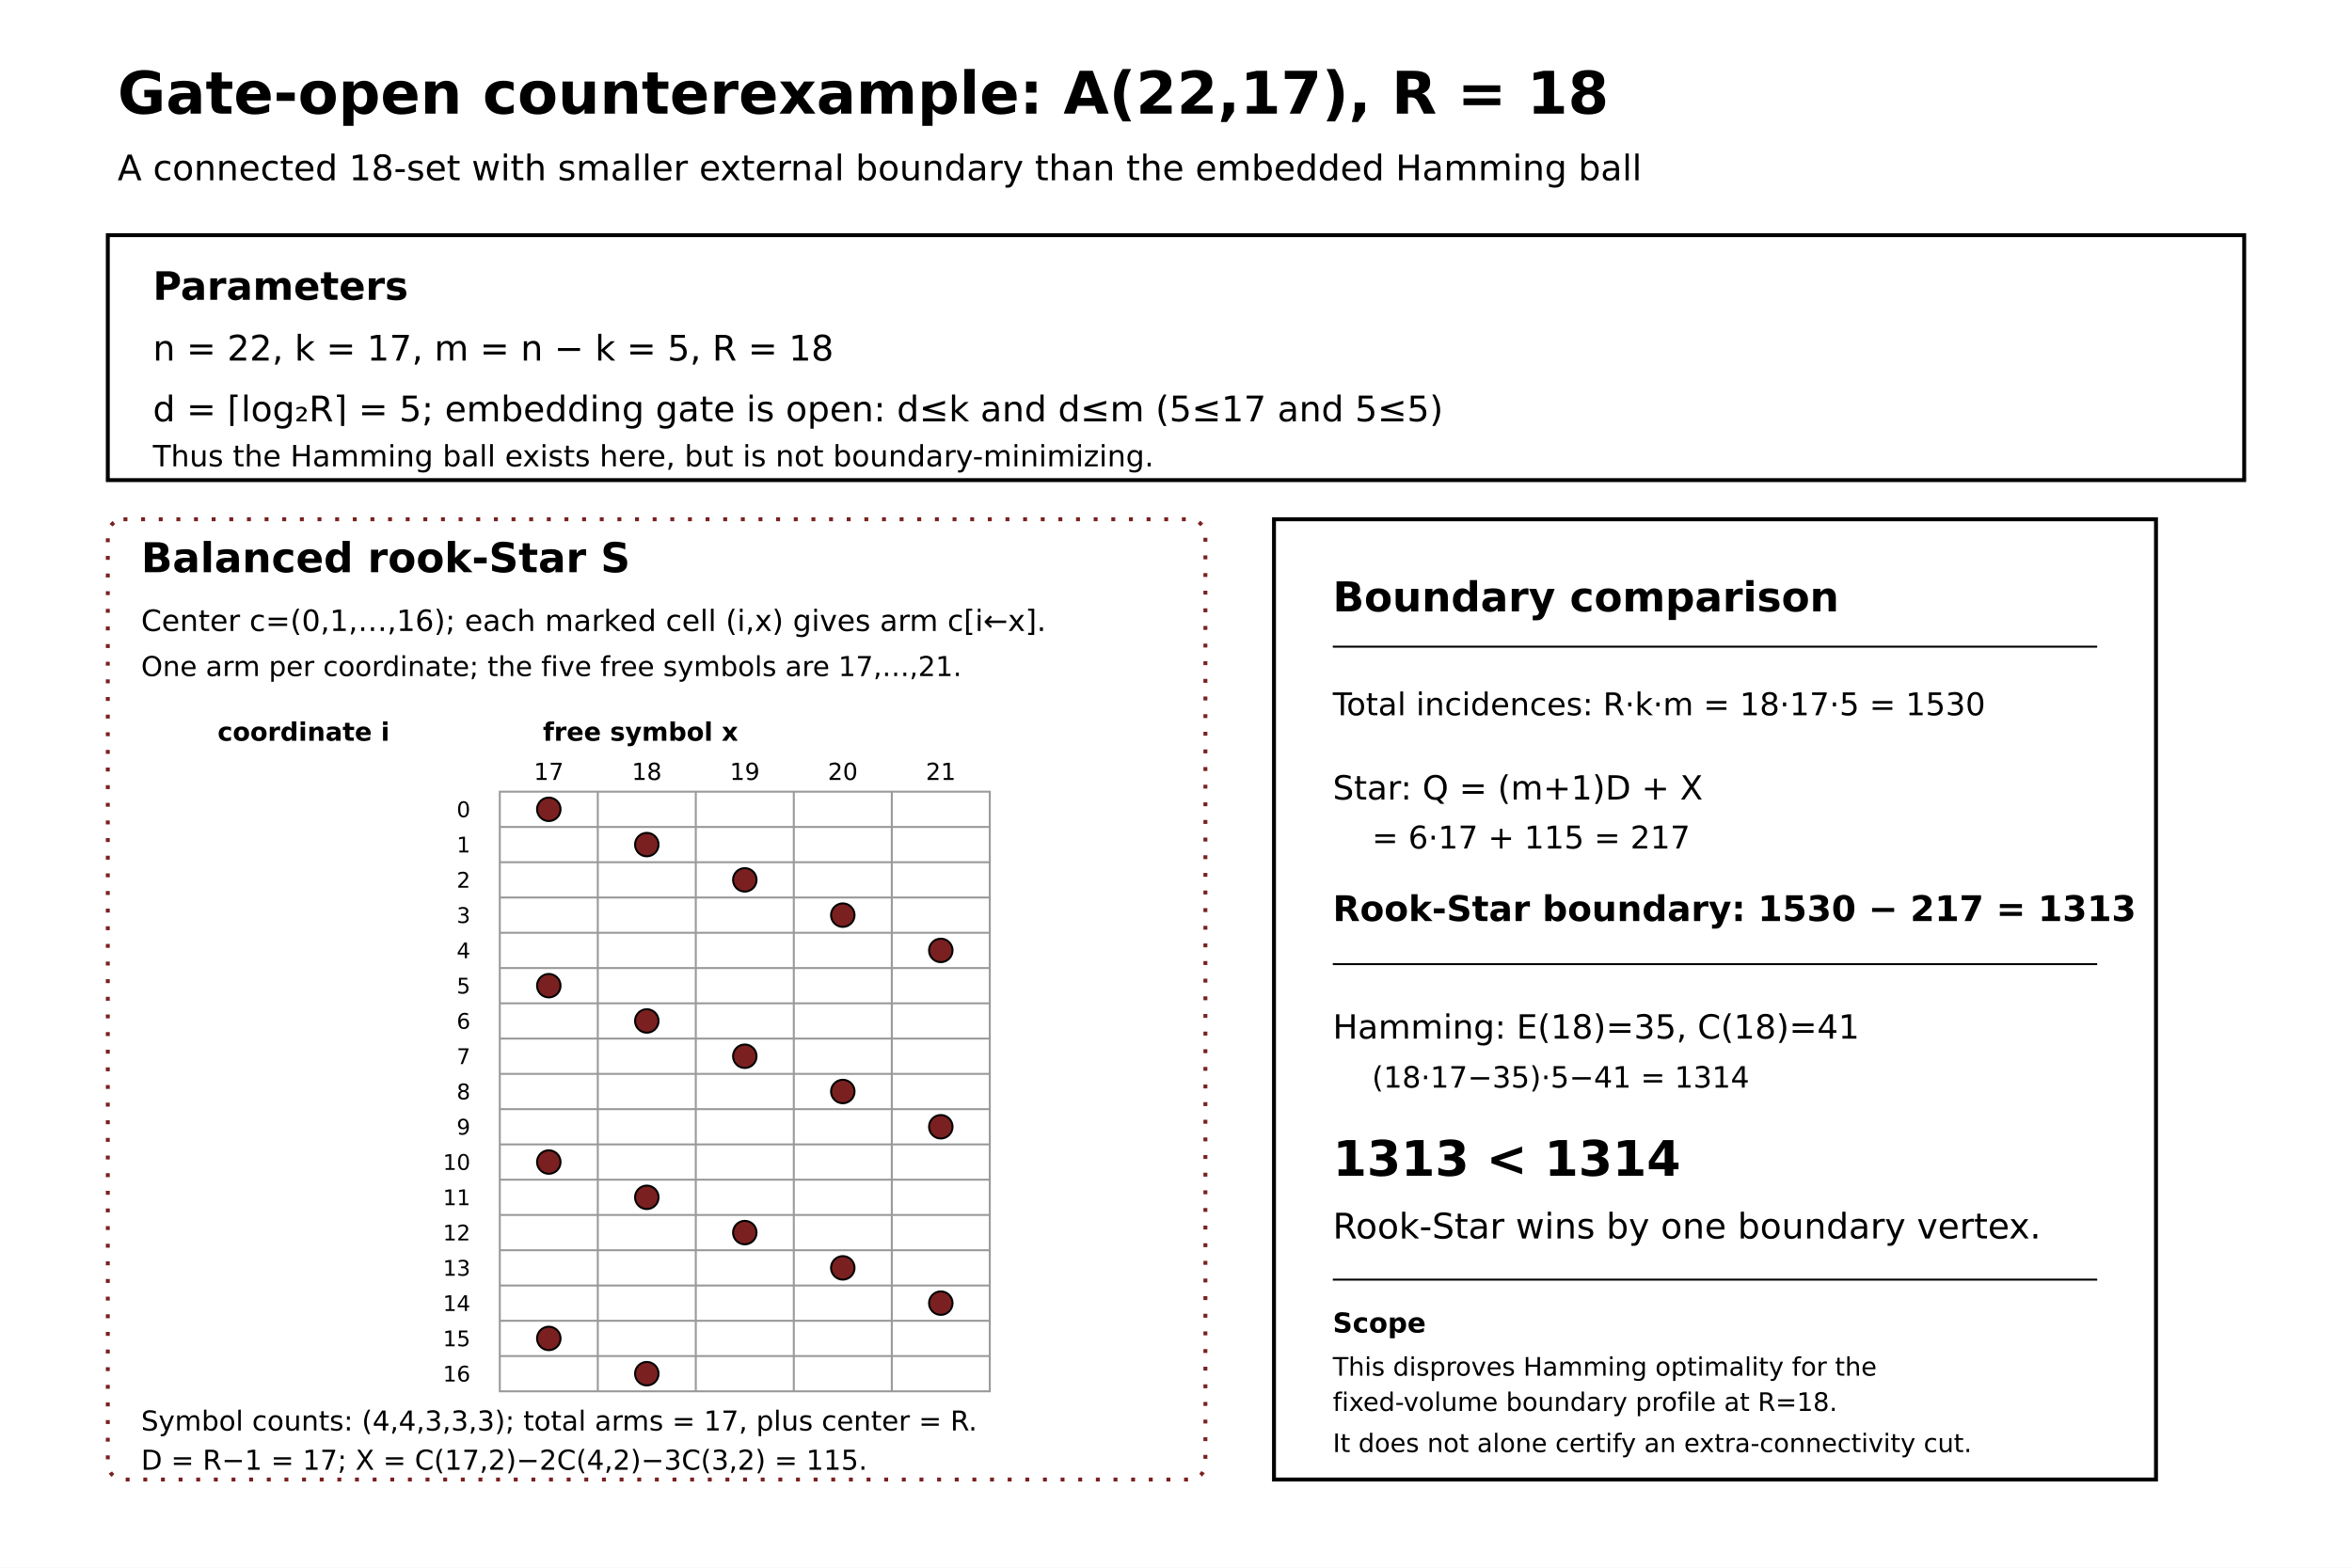
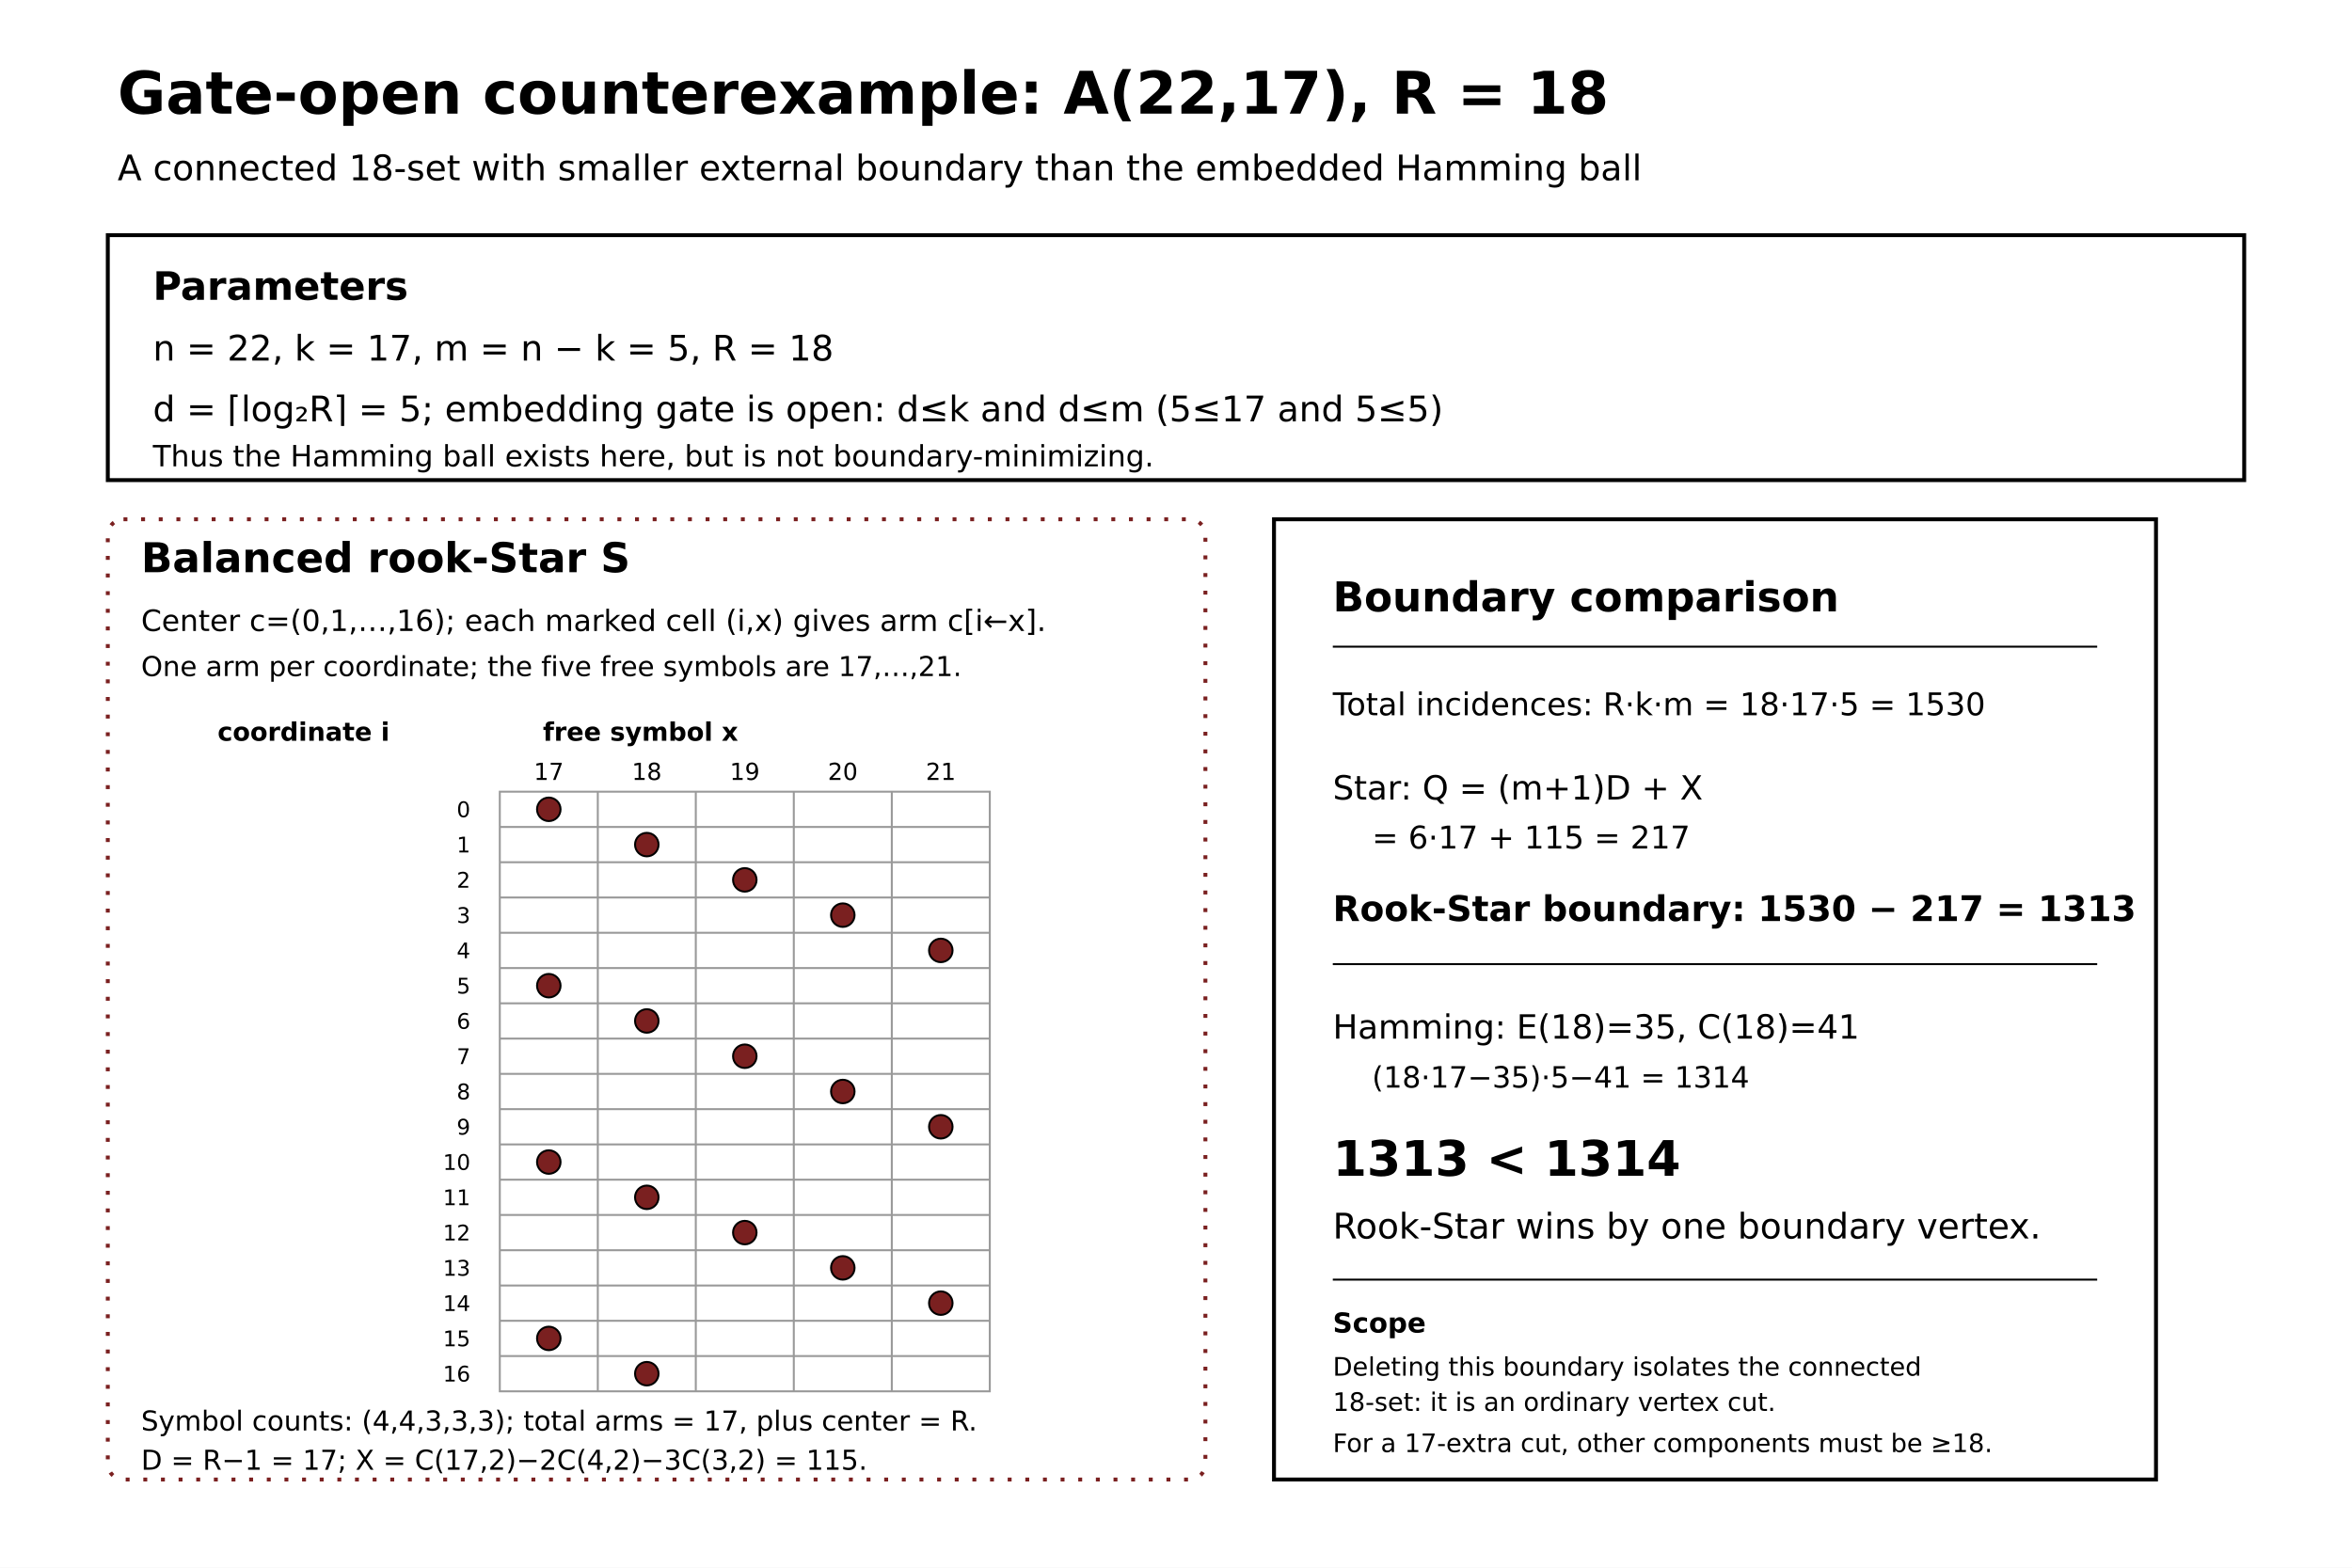
<svg xmlns="http://www.w3.org/2000/svg" width="1200" height="800" viewBox="0 0 1200 800">
  <rect width="1200" height="800" fill="white" />
  <g fill="black" font-family="DejaVu Sans, Arial, sans-serif">
    <text x="60" y="58" font-size="30" font-weight="bold">Gate-open counterexample: A(22,17), R = 18</text>
    <text x="60" y="92" font-size="18">A connected 18-set with smaller external boundary than the embedded Hamming ball</text>
    <rect x="55" y="120" width="1090" height="125" fill="none" stroke="black" stroke-width="2" />
    <text x="78" y="153" font-size="20" font-weight="bold">Parameters</text>
    <text x="78" y="184" font-size="18">n = 22,  k = 17,  m = n − k = 5,  R = 18</text>
    <text x="78" y="215" font-size="18">d = ⌈log₂R⌉ = 5; embedding gate is open: d≤k and d≤m (5≤17 and 5≤5)</text>
    <text x="78" y="238" font-size="15">Thus the Hamming ball exists here, but is not boundary-minimizing.</text>
    <rect x="55" y="265" width="560" height="490" rx="8" fill="none" stroke="#7a2020" stroke-width="2" stroke-dasharray="2 7" />
    <text x="72" y="292" font-size="21" font-weight="bold">Balanced rook-Star S</text>
    <text x="72" y="322" font-size="15">Center c=(0,1,…,16); each marked cell (i,x) gives arm c[i←x].</text>
    <text x="72" y="345" font-size="14">One arm per coordinate; the five free symbols are 17,…,21.</text>
    <text x="111" y="378" font-size="13" font-weight="bold">coordinate i</text>
    <text x="277" y="378" font-size="13" font-weight="bold">free symbol x</text>
    <g font-size="12" text-anchor="middle">
      <text x="280" y="398">17</text>
      <text x="330" y="398">18</text>
      <text x="380" y="398">19</text>
      <text x="430" y="398">20</text>
      <text x="480" y="398">21</text>
    </g>
    <g stroke="#999" stroke-width="1" fill="white">
      <rect x="255" y="404" width="250" height="306" />
      <path d="M305 404v306 M355 404v306 M405 404v306 M455 404v306" />
      <path d="M255 422h250 M255 440h250 M255 458h250 M255 476h250 M255 494h250 M255 512h250 M255 530h250 M255 548h250 M255 566h250 M255 584h250 M255 602h250 M255 620h250 M255 638h250 M255 656h250 M255 674h250 M255 692h250" />
    </g>
    <g font-size="11" text-anchor="end">
      <text x="240" y="417">0</text>
      <text x="240" y="435">1</text>
      <text x="240" y="453">2</text>
      <text x="240" y="471">3</text>
      <text x="240" y="489">4</text>
      <text x="240" y="507">5</text>
      <text x="240" y="525">6</text>
      <text x="240" y="543">7</text>
      <text x="240" y="561">8</text>
      <text x="240" y="579">9</text>
      <text x="240" y="597">10</text>
      <text x="240" y="615">11</text>
      <text x="240" y="633">12</text>
      <text x="240" y="651">13</text>
      <text x="240" y="669">14</text>
      <text x="240" y="687">15</text>
      <text x="240" y="705">16</text>
    </g>
    <g fill="#7a2020" stroke="black" stroke-width="1">
      <circle cx="280" cy="413" r="6" />
      <circle cx="330" cy="431" r="6" />
      <circle cx="380" cy="449" r="6" />
      <circle cx="430" cy="467" r="6" />
      <circle cx="480" cy="485" r="6" />
      <circle cx="280" cy="503" r="6" />
      <circle cx="330" cy="521" r="6" />
      <circle cx="380" cy="539" r="6" />
      <circle cx="430" cy="557" r="6" />
      <circle cx="480" cy="575" r="6" />
      <circle cx="280" cy="593" r="6" />
      <circle cx="330" cy="611" r="6" />
      <circle cx="380" cy="629" r="6" />
      <circle cx="430" cy="647" r="6" />
      <circle cx="480" cy="665" r="6" />
      <circle cx="280" cy="683" r="6" />
      <circle cx="330" cy="701" r="6" />
    </g>
    <text x="72" y="730" font-size="14">Symbol counts: (4,4,3,3,3); total arms = 17, plus center = R.</text>
    <text x="72" y="750" font-size="14">D = R−1 = 17; X = C(17,2)−2C(4,2)−3C(3,2) = 115.</text>
    <rect x="650" y="265" width="450" height="490" fill="none" stroke="black" stroke-width="2" />
    <text x="680" y="312" font-size="21" font-weight="bold">Boundary comparison</text>
    <line x1="680" y1="330" x2="1070" y2="330" stroke="black" />
    <text x="680" y="365" font-size="16">Total incidences: R·k·m = 18·17·5 = 1530</text>
    <text x="680" y="408" font-size="17">Star: Q = (m+1)D + X</text>
    <text x="700" y="433" font-size="16">= 6·17 + 115 = 217</text>
    <text x="680" y="470" font-size="18" font-weight="bold">Rook-Star boundary: 1530 − 217 = 1313</text>
    <line x1="680" y1="492" x2="1070" y2="492" stroke="black" />
    <text x="680" y="530" font-size="17">Hamming: E(18)=35, C(18)=41</text>
    <text x="700" y="555" font-size="15">(18·17−35)·5−41 = 1314</text>
    <text x="680" y="600" font-size="25" font-weight="bold">1313 &lt; 1314</text>
    <text x="680" y="632" font-size="18">Rook-Star wins by one boundary vertex.</text>
    <line x1="680" y1="653" x2="1070" y2="653" stroke="black" />
    <text x="680" y="680" font-size="14" font-weight="bold">Scope</text>
-     <text x="680" y="702" font-size="13">This disproves Hamming optimality for the</text>
-     <text x="680" y="720" font-size="13">fixed-volume boundary profile at R=18.</text>
-     <text x="680" y="741" font-size="13">It does not alone certify an extra-connectivity cut.</text>
+     <text x="680" y="702" font-size="13">Deleting this boundary isolates the connected</text>
+     <text x="680" y="720" font-size="13">18-set: it is an ordinary vertex cut.</text>
+     <text x="680" y="741" font-size="13">For a 17-extra cut, other components must be ≥18.</text>
  </g>
</svg>
